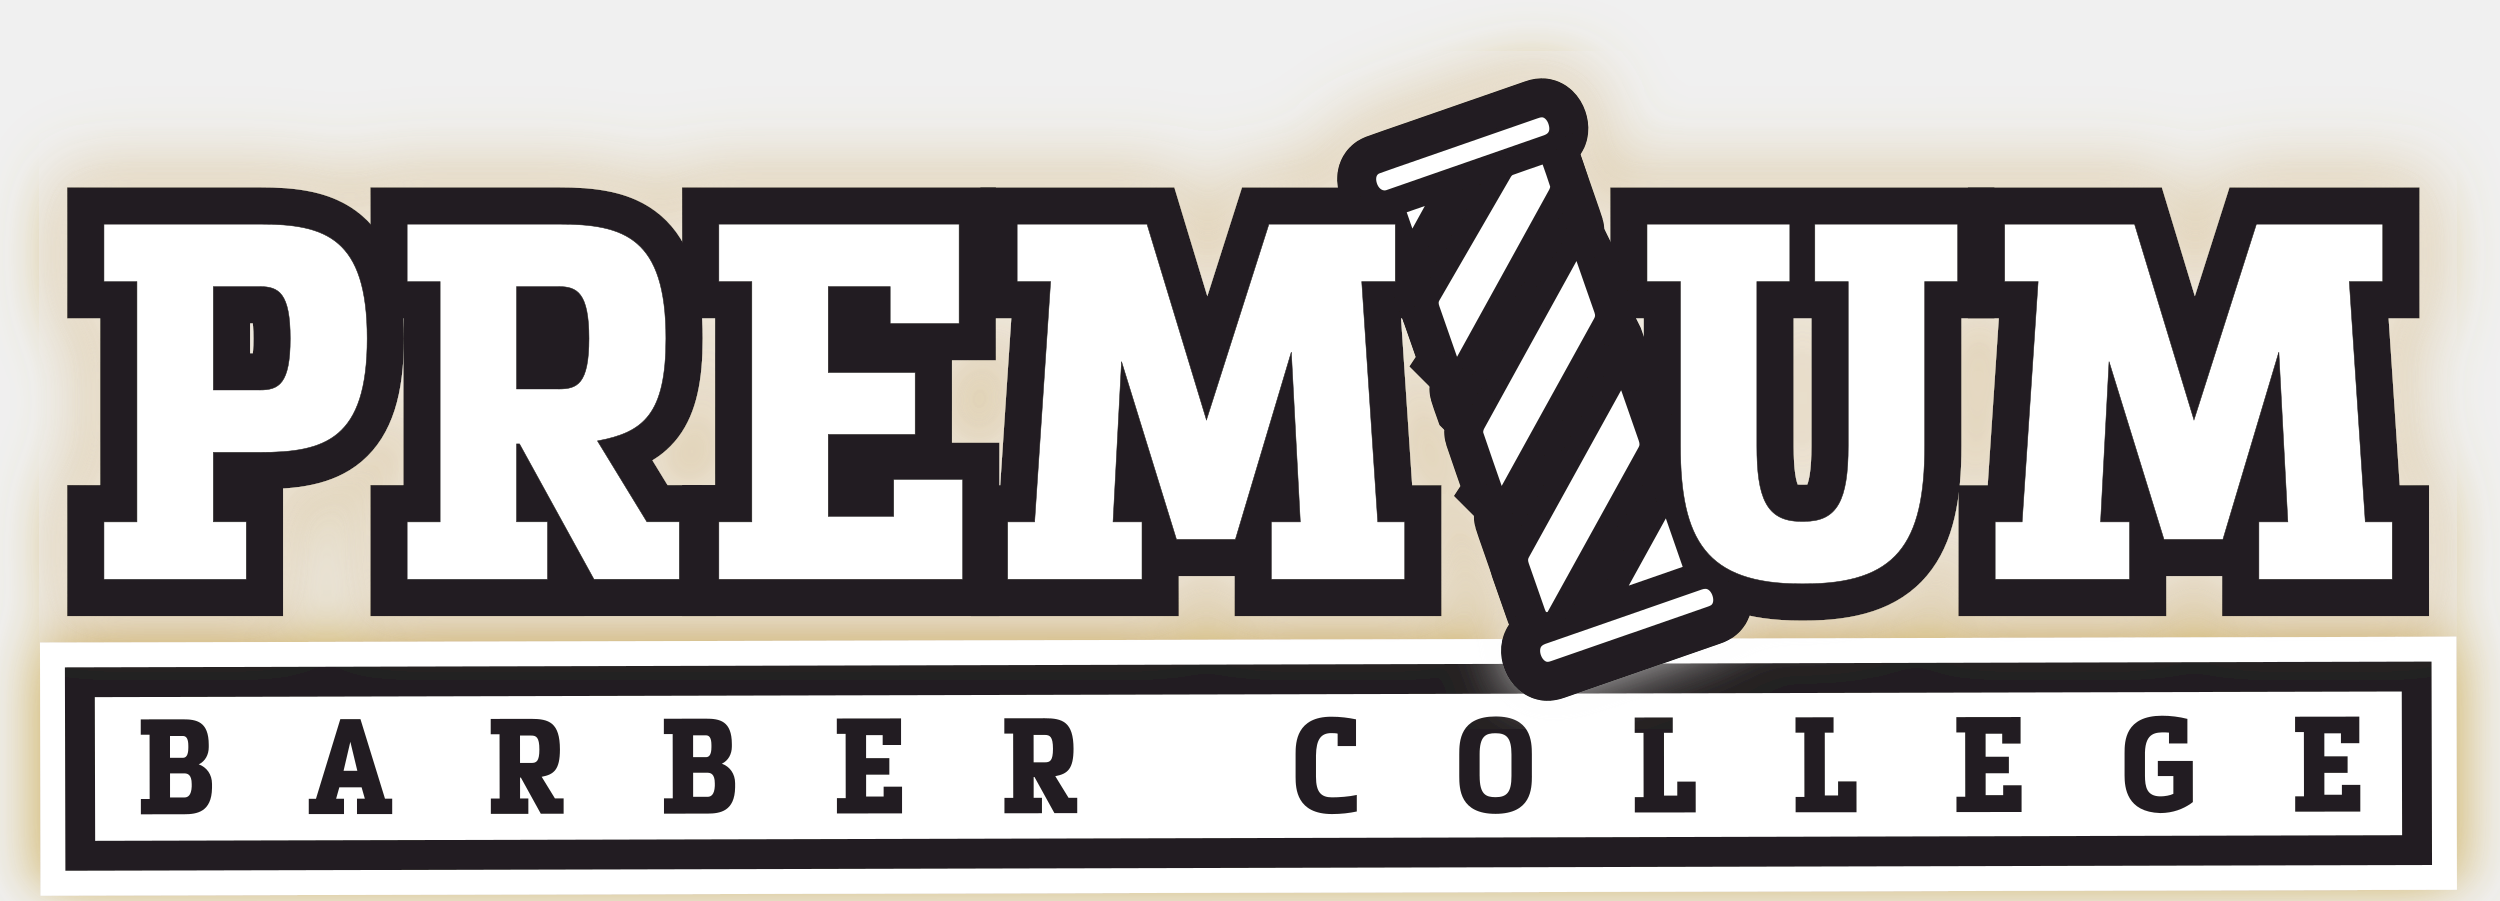
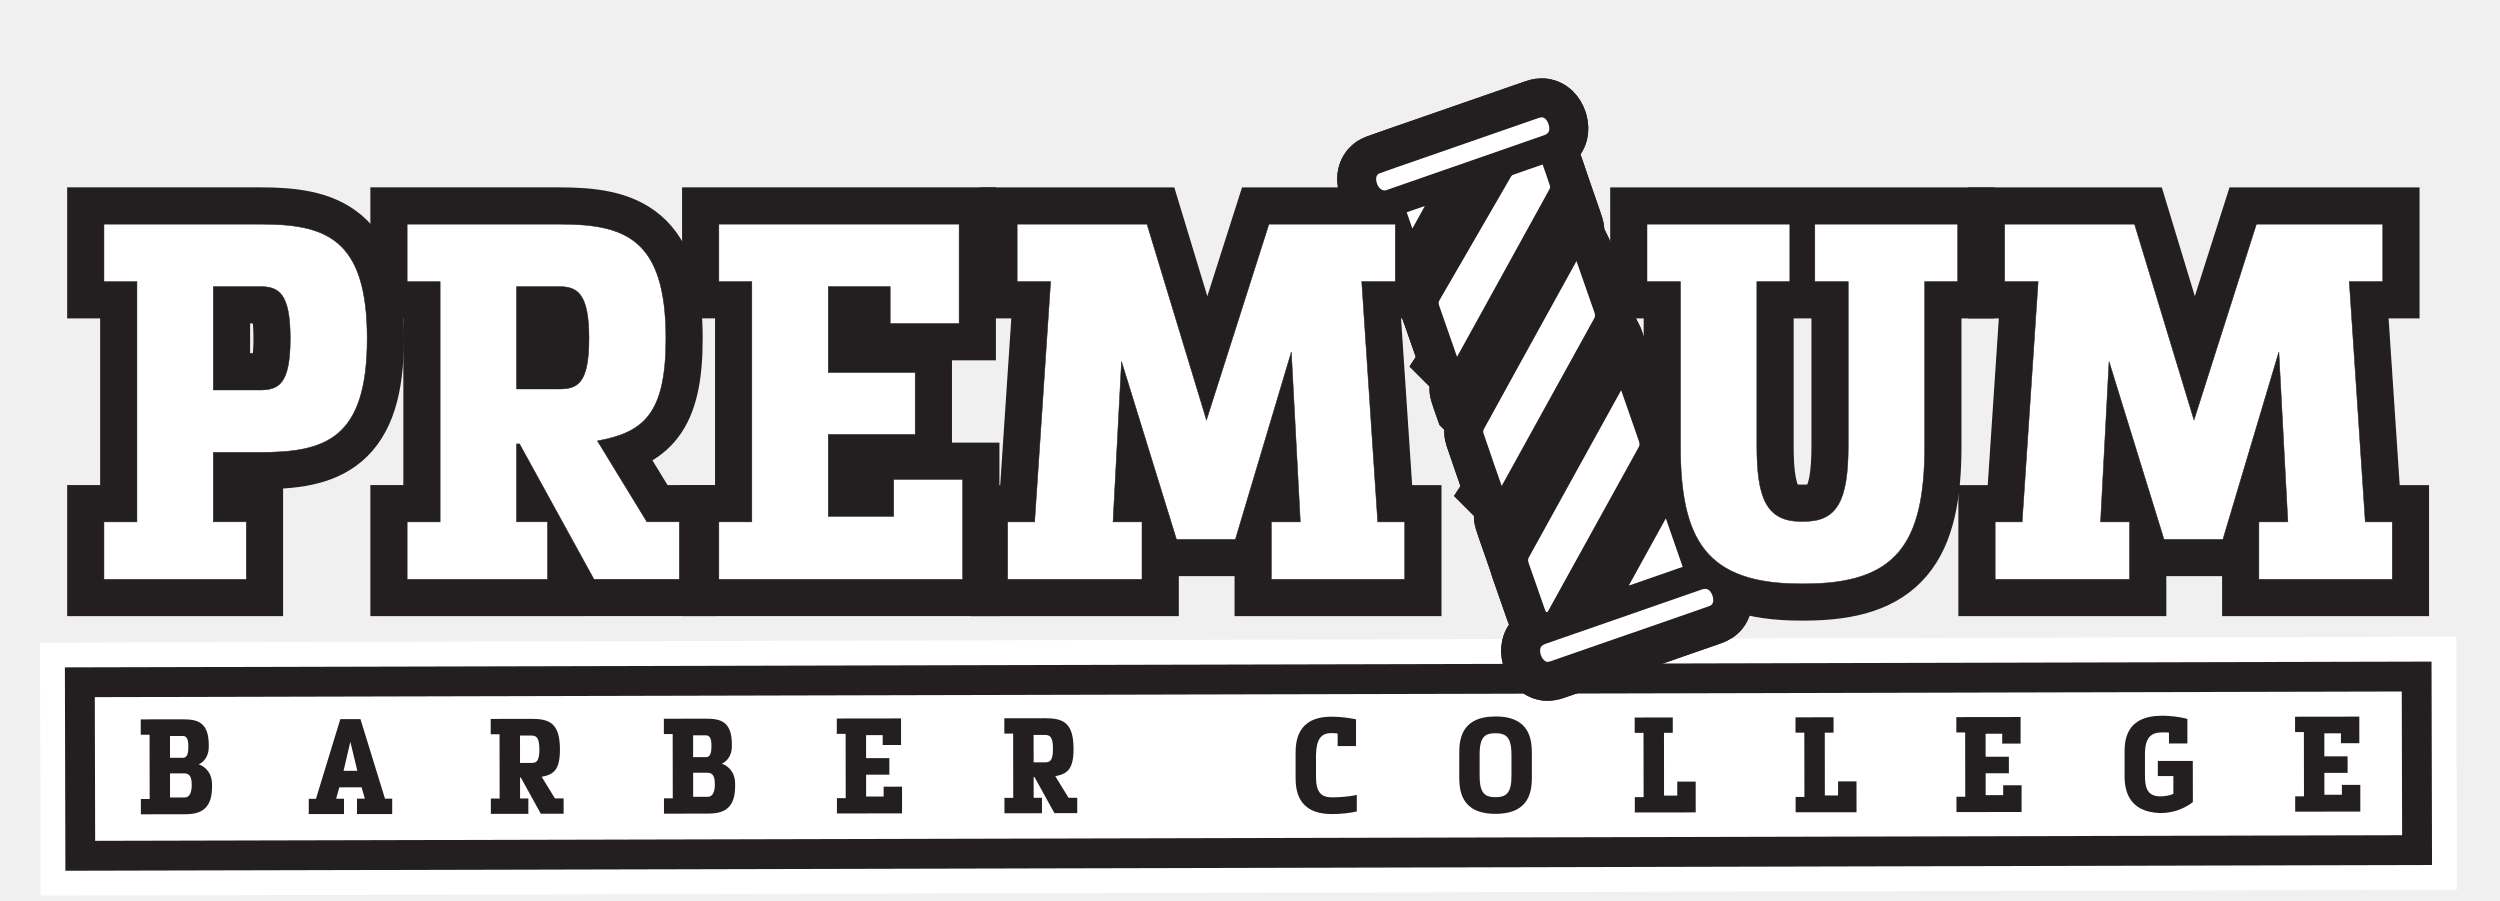
<svg xmlns="http://www.w3.org/2000/svg" id="Layer_1" version="1.1" viewBox="20 130 805 290">
  <defs>
    <style>
      .st0, .st1, .st2, .st3, .st4, .st5 {
        fill: none;
      }

      .st6 {
-         filter: url(#outer-glow-2);
      }

      .st7 {
-         filter: url(#outer-glow-1);
      }

      .st1 {
        stroke-width: 25.61px;
      }

      .st1, .st4 {
        stroke: #fff;
      }

      .st1, .st8, .st9, .st10, .st5 {
        stroke-miterlimit: 10;
      }

      .st11 {
        fill: #231f20;
      }

      .st12 {
        stroke-width: .16px;
      }

      .st12, .st13, .st2, .st3, .st8, .st9, .st10, .st5 {
        stroke: #231f20;
      }

      .st12, .st13, .st8, .st14, .st9, .st10 {
        fill: #fff;
      }

      .st13 {
        stroke-width: .17px;
      }

      .st2 {
        stroke-width: 24.48px;
      }

      .st2, .st3 {
        stroke-miterlimit: 3;
      }

      .st3 {
        stroke-width: 23.69px;
      }

      .st4 {
        stroke-width: 40.8px;
      }

      .st8 {
        stroke-width: 10px;
      }

      .st9 {
        stroke-width: 1.47px;
      }

      .st10 {
        stroke-width: 1.42px;
      }

      .st5 {
        stroke-width: 9.61px;
      }
    </style>
-     <filter id="outer-glow-1" x="2.64" y="116.4" width="838.56" height="332.16" filterUnits="userSpaceOnUse">
-       <feOffset dx="0" dy="0" />
-       <feGaussianBlur result="blur" stdDeviation="10" />
-       <feFlood flood-color="#caa849" flood-opacity="1" />
-       <feComposite in2="blur" operator="in" />
-       <feComposite in="SourceGraphic" />
-     </filter>
-     <filter id="outer-glow-2" x="32.86" y="146.46" width="778.05" height="217.98" filterUnits="userSpaceOnUse">
-       <feOffset dx="0" dy="0" />
-       <feGaussianBlur result="blur1" stdDeviation="8.53" />
-       <feFlood flood-color="#f9f9fa" flood-opacity=".75" />
-       <feComposite in2="blur1" operator="in" />
-       <feComposite in="SourceGraphic" />
-     </filter>
  </defs>
  <g>
    <g class="st7">
      <g>
        <rect class="st14" x="45.78" y="348.76" width="752.45" height="55.88" transform="translate(-.92 1.04) rotate(-.14)" />
        <rect class="st1" x="45.78" y="348.76" width="752.45" height="55.88" transform="translate(-.92 1.04) rotate(-.14)" />
        <rect class="st5" x="45.78" y="348.76" width="752.45" height="55.88" transform="translate(-.92 1.04) rotate(-.14)" />
      </g>
      <g>
        <path class="st11" d="M65.35,387.27h2.84s-.03-20.69-.03-20.69h-2.84s0-4.94,0-4.94l13.55-.02c4.39,0,8.34.68,8.35,8.2v.77c0,2.45-1.15,4.52-3.17,5.51h-.09c2.62.94,4.3,3.26,4.31,6.32v1.33c-.12,7.7-4.85,8.43-8.85,8.44l-14.06.02v-4.95ZM74.75,374.01h4.13c.86,0,1.76-.52,1.76-3.23v-.65c0-2.54-.82-3.14-1.77-3.14h-4.13s0,7.02,0,7.02ZM79.41,386.78c1.03,0,2.19-.6,2.32-3.49v-.82c0-3.18-1.42-3.44-2.46-3.44h-4.52s0,7.75,0,7.75h4.64Z" />
        <path class="st11" d="M134.95,392.13v-4.95s2.53,0,2.53,0l-1.04-3.65h-7.18s-1.03,3.67-1.03,3.67h2.54s0,4.94,0,4.94h-11.35s0-4.93,0-4.93h2.32s7.84-25.64,7.84-25.64h6.49s7.9,25.61,7.9,25.61h2.32s0,4.94,0,4.94h-11.35ZM135.06,378.19l-2.25-9.33-2.18,9.34h4.43Z" />
        <path class="st11" d="M190.13,387.11v4.95s-12.08.01-12.08.01v-4.95s2.83,0,2.83,0l-.03-20.69h-2.84s0-4.94,0-4.94l13.03-.02c5.68,0,9.25,1.15,9.26,9.84,0,6.54-1.93,8.09-5.88,8.82l4.27,6.96h2.8s0,4.94,0,4.94h-7.35s-6.42-11.64-6.42-11.64h-.26s0,6.71,0,6.71h2.67ZM191.06,375.67c1.59,0,2.62-.39,2.62-4.35,0-3.96-1.04-4.47-2.63-4.47h-3.61s.01,8.82.01,8.82h3.61Z" />
        <path class="st11" d="M233.79,387.06h2.84s-.03-20.69-.03-20.69h-2.84s0-4.94,0-4.94l13.55-.02c4.39,0,8.34.68,8.35,8.2v.77c0,2.45-1.15,4.52-3.17,5.51h-.09c2.62.94,4.3,3.26,4.31,6.32v1.33c-.12,7.7-4.85,8.43-8.85,8.44l-14.06.02v-4.95ZM243.19,373.8h4.13c.86,0,1.76-.52,1.76-3.23v-.65c0-2.54-.82-3.14-1.77-3.14h-4.13s0,7.02,0,7.02ZM247.85,386.57c1.03,0,2.19-.6,2.32-3.49v-.82c0-3.18-1.42-3.44-2.46-3.44h-4.52s0,7.75,0,7.75h4.64Z" />
        <path class="st11" d="M289.49,391.94v-4.95s2.83,0,2.83,0l-.03-20.69h-2.84s0-4.94,0-4.94l20.69-.03v8.56s-5.92,0-5.92,0v-3.18s-5.34,0-5.34,0v7.4s7.49,0,7.49,0v5.33s-7.48,0-7.48,0v7.05s5.64,0,5.64,0v-3.18s5.93,0,5.93,0v8.6s-20.98.03-20.98.03Z" />
        <path class="st11" d="M355.51,386.91v4.95s-12.08.01-12.08.01v-4.95s2.83,0,2.83,0l-.03-20.69h-2.84s0-4.94,0-4.94l13.03-.02c5.68,0,9.25,1.15,9.26,9.84,0,6.54-1.93,8.09-5.88,8.82l4.27,6.96h2.8s0,4.94,0,4.94h-7.35s-6.42-11.64-6.42-11.64h-.26s0,6.71,0,6.71h2.67ZM356.44,375.47c1.59,0,2.62-.39,2.62-4.35,0-3.96-1.04-4.47-2.63-4.47h-3.61s.01,8.82.01,8.82h3.61Z" />
        <path class="st11" d="M450.71,366.23c-.43-.13-1.29-.17-2.02-.17-3.31,0-4.86,1.98-4.94,7.15v6.97c.01,4.9,1.65,6.58,5.18,6.57,2.19,0,5.46-.22,7.96-.78v5.33c-2.4.52-5.02.82-7.95.83-11.4.01-11.75-8.11-11.76-11.94v-7.44c-.01-3.7.32-11.96,11.5-11.97,2.92,0,5.51.34,7.96.85v8.6s-5.92,0-5.92,0v-4Z" />
        <path class="st11" d="M513.27,379.83c0,4.21-.24,12.21-11.68,12.23s-11.71-7.94-11.71-12.16v-7.01c-.01-4.21.23-12.17,11.67-12.19,11.44-.01,11.71,7.99,11.71,12.2v6.92ZM496.45,379.9c0,5.89,1.99,6.79,5.13,6.79,3.61,0,5.12-1.55,5.11-6.84v-6.92c-.02-5.29-1.52-6.84-5.14-6.83-3.14,0-5.12.91-5.11,6.8v7.01Z" />
        <path class="st11" d="M555.82,386.19h4.26s0-4.52,0-4.52h5.93s.01,9.93.01,9.93l-19.61.02v-4.95s2.83,0,2.83,0l-.03-20.69h-2.84s0-4.94,0-4.94l12.26-.02v4.95s-2.83,0-2.83,0l.02,20.21Z" />
        <path class="st11" d="M607.6,386.13h4.26s0-4.52,0-4.52h5.93s.01,9.93.01,9.93l-19.61.02v-4.95s2.83,0,2.83,0l-.03-20.69h-2.84s0-4.94,0-4.94l12.26-.02v4.95s-2.83,0-2.83,0l.02,20.21Z" />
        <path class="st11" d="M649.98,391.49v-4.95s2.83,0,2.83,0l-.03-20.69h-2.84s0-4.94,0-4.94l20.69-.03v8.56s-5.92,0-5.92,0v-3.18s-5.34,0-5.34,0v7.4s7.49,0,7.49,0v5.33s-7.48,0-7.48,0v7.05s5.64,0,5.64,0v-3.18s5.93,0,5.93,0v8.6s-20.98.03-20.98.03Z" />
        <path class="st11" d="M718.42,365.91c-.3-.04-.82-.08-1.25-.08-2.84,0-6.32-.08-6.49,6.46v7.44c.01,3.66.58,6.71,5.01,6.7,1.33,0,3.14-.3,4.13-.82v-5.72s-5,0-5,0v-4.86s11.26-.01,11.26-.01l.02,13.25-.82.6c-2.28,1.55-5.5,2.93-9.67,2.94-10.84-.33-11.49-8.24-11.5-12.07v-7.22c-.01-3.91.23-12.04,12.06-12.06,2.71,0,5.51.34,8.17,1.02v7.91s-5.93,0-5.93,0v-3.48Z" />
        <path class="st11" d="M759.05,391.36v-4.95s2.83,0,2.83,0l-.03-20.69h-2.84s0-4.94,0-4.94l20.69-.03v8.56s-5.92,0-5.92,0v-3.18s-5.34,0-5.34,0v7.4s7.49,0,7.49,0v5.33s-7.48,0-7.48,0v7.05s5.64,0,5.64,0v-3.18s5.93,0,5.93,0v8.6s-20.98.03-20.98.03Z" />
      </g>
      <g class="st6">
        <g>
          <g>
            <g>
              <path class="st3" d="M99.31,298.04v18.5h-45.84v-18.5h10.62v-77.37h-10.62v-18.5h50.18c21.07,0,34.58,4.34,34.58,36.83s-13.51,36.67-34.58,36.67h-14.96v22.36h10.62ZM103.65,255.58c6.11,0,9.81-1.93,9.81-16.57s-3.7-16.73-9.81-16.73h-14.96v33.29h14.96Z" />
              <path class="st3" d="M196.3,298.04v18.5h-45.2v-18.5h10.62v-77.37h-10.62v-18.5h48.74c21.23,0,34.58,4.34,34.58,36.83,0,24.45-7.24,30.24-22.04,32.97l15.92,26.06h10.45v18.5h-27.5l-23.97-43.59h-.96v25.09h9.97ZM199.84,255.26c5.95,0,9.81-1.45,9.81-16.25s-3.86-16.73-9.81-16.73h-13.51v32.97h13.51Z" />
              <path class="st3" d="M251.47,316.54v-18.5h10.62v-77.37h-10.62v-18.5h77.37v32.01h-22.2v-11.9h-19.94v27.67h27.99v19.94h-27.99v26.38h21.07v-11.9h22.2v32.17h-78.49Z" />
              <path class="st3" d="M458.48,220.68l5.15,77.37h8.69v18.5h-42.95v-18.5h9.33l-2.89-54.69-18.01,60.32h-18.98l-17.69-57.26-2.73,51.63h9.33v18.5h-43.27v-18.5h8.69l5.15-77.37h-10.78v-18.5h41.82l19.14,63.05,20.11-63.05h40.69v18.5h-10.78Z" />
              <path class="st3" d="M604.37,220.68v-18.5h46v18.5h-10.62v52.92c0,31.85-9.33,44.39-38.76,44.39h-1.12c-30.56,0-38.76-14.15-38.76-44.39v-52.92h-10.78v-18.5h46v18.5h-10.62v52.92c0,16.41,2.89,24.29,14.15,24.29h1.12c10.62,0,14.15-6.76,14.15-24.29v-52.92h-10.78Z" />
              <path class="st3" d="M776.47,220.68l5.15,77.37h8.69v18.5h-42.95v-18.5h9.33l-2.9-54.69-18.01,60.32h-18.98l-17.69-57.26-2.73,51.63h9.33v18.5h-43.27v-18.5h8.69l5.15-77.37h-10.78v-18.5h41.82l19.14,63.05,20.1-63.05h40.69v18.5h-10.78Z" />
            </g>
            <g>
              <path class="st3" d="M503.36,288.11c.33-.51.53-.79.7-1.09,4.45-8.06,8.9-16.12,13.35-24.18,5.5-9.97,11-19.94,16.51-29.89.39-.71.6-1.35.18-2.53-1.98-5.56-3.9-11.15-5.84-16.73-.12-.35-.32-.67-.54-1.12-.28.46-.5.79-.69,1.14-6.11,11.08-12.23,22.16-18.34,33.24-3.81,6.91-7.63,13.81-11.42,20.76-.25.46-.5,1.3-.32,1.83,2.05,6.1,4.19,12.17,6.42,18.58ZM542.11,254c-.91,1.64-1.71,3.1-2.52,4.56-9.31,16.86-18.61,33.74-27.93,50.57-.44.79-.42,1.5-.04,2.58,1.74,4.89,3.41,9.8,5.14,14.7.09.25.2.5.31.74.38.8,1.53.89,1.96.12,0,0,0-.01,0-.02,9.75-17.65,19.49-35.32,29.26-52.96.47-.86.41-1.62.02-2.74-1.85-5.23-3.65-10.48-5.48-15.72-.19-.54-.41-1.07-.72-1.84ZM489.05,246.44c.28-.43.48-.7.65-1.01,5.28-9.56,10.55-19.13,15.83-28.69,4.64-8.41,9.29-16.82,13.91-25.25.24-.44.54-1.16.39-1.65-.79-2.54-1.71-5.05-2.61-7.63-.35.05-.59.05-.8.13-3.19,1.1-6.38,2.19-9.55,3.34-.41.15-.77.57-1.03,1.02-7.66,13.23-15.3,26.48-22.97,39.7-.42.72-.42,1.4-.06,2.43,1.89,5.34,3.73,10.7,5.6,16.05.17.48.39.94.65,1.57ZM489.89,176.11c-4.85,1.69-9.71,3.37-14.56,5.06-3.78,1.31-7.57,2.6-11.33,3.97-1.45.53-1.92,2.11-1.35,4,.57,1.9,2.01,3.07,3.54,2.86.27-.04.53-.14.79-.23,16.82-5.85,33.64-11.69,50.45-17.55.51-.18,1.01-.45,1.42-.85.83-.82.96-2.11.42-3.7-.52-1.54-1.63-2.61-2.76-2.6-.6,0-1.17.2-1.72.39-8.3,2.87-16.6,5.76-24.9,8.65ZM544.92,334.77c8.34-2.9,16.67-5.79,25.01-8.7.48-.17.97-.33,1.4-.61,1.01-.66,1.3-2.11.8-3.74-.49-1.6-1.59-2.75-2.81-2.83-.52-.03-1.04.07-1.52.23-16.82,5.83-33.65,11.68-50.46,17.54-.51.18-1.01.46-1.42.85-.83.79-.94,2.4-.35,3.88.58,1.48,1.73,2.49,2.84,2.42.55-.04,1.08-.22,1.6-.4,8.3-2.88,16.6-5.76,24.9-8.65ZM493.81,260.39c.31-.46.48-.66.6-.9,10.01-18.14,20.02-36.29,30.02-54.44.16-.3.38-.78.28-1.1-.51-1.65-1.11-3.28-1.76-5.16-.39.65-.62,1.02-.84,1.42-3.72,6.74-7.44,13.49-11.16,20.23-6.19,11.23-12.39,22.46-18.56,33.71-.19.35-.35.98-.23,1.42.44,1.52,1.01,3.01,1.64,4.81ZM537.36,240.14c-.35.55-.55.83-.72,1.15-2.1,3.81-4.2,7.63-6.3,11.44-7.84,14.21-15.69,28.42-23.52,42.65-.19.34-.46.85-.35,1.21.49,1.66,1.11,3.29,1.76,5.16.46-.77.8-1.29,1.1-1.84,5.32-9.64,10.64-19.28,15.95-28.93,4.48-8.14,8.97-16.27,13.44-24.44.21-.39.43-1.06.3-1.53-.42-1.52-1.01-3.02-1.65-4.85ZM556.55,295.19c-4.56,8.27-8.99,16.31-13.6,24.66,6.83-2.37,13.28-4.62,19.78-6.87-2.05-5.89-4.04-11.63-6.18-17.78ZM527.85,324.82c.07.12.14.25.22.37,1.58-.55,3.19-1.03,4.74-1.69.58-.25,1.12-.75,1.49-1.37,1.76-3.04,3.45-6.16,5.16-9.25,4.54-8.22,9.07-16.44,13.59-24.68.24-.44.53-1.14.39-1.65-.42-1.57-1.04-3.11-1.7-5.02-8.06,14.61-15.98,28.95-23.89,43.3ZM496.42,189.77c-.09-.13-.17-.27-.26-.4-2.1.73-4.21,1.44-6.29,2.21-.27.1-.5.41-.67.71-3.75,6.77-7.5,13.56-11.23,20.37-.19.35-.35.99-.22,1.44.46,1.57,1.05,3.12,1.73,5.06,5.75-9.97,11.35-19.67,16.95-29.38ZM474.64,205.34c1.92-3.49,3.7-6.72,5.67-10.29-2.99,1.04-5.61,1.95-8.25,2.87.85,2.44,1.64,4.72,2.58,7.42Z" />
              <path class="st3" d="M503.36,288.11c-2.23-6.41-4.36-12.48-6.42-18.58-.18-.53.07-1.37.32-1.83,3.79-6.94,7.61-13.84,11.42-20.76,6.11-11.08,12.22-22.16,18.34-33.24.2-.35.41-.68.69-1.14.22.45.42.77.54,1.12,1.95,5.58,3.86,11.16,5.84,16.73.42,1.18.21,1.82-.18,2.53-5.51,9.96-11.01,19.93-16.51,29.89-4.45,8.06-8.9,16.12-13.35,24.18-.17.31-.37.58-.7,1.09Z" />
              <path class="st3" d="M542.11,254c.3.77.53,1.3.72,1.84,1.83,5.24,3.63,10.49,5.48,15.72.39,1.12.46,1.88-.02,2.74-9.77,17.63-19.5,35.31-29.26,52.96,0,0,0,.01,0,.02-.43.77-1.58.68-1.96-.12-.11-.24-.22-.49-.31-.74-1.73-4.89-3.4-9.81-5.14-14.7-.38-1.08-.4-1.79.04-2.58,9.33-16.84,18.63-33.71,27.93-50.57.8-1.46,1.61-2.91,2.52-4.56Z" />
              <path class="st3" d="M489.05,246.44c-.26-.63-.48-1.09-.65-1.57-1.87-5.35-3.71-10.71-5.6-16.05-.36-1.03-.36-1.71.06-2.43,7.67-13.22,15.31-26.47,22.97-39.7.26-.45.62-.87,1.03-1.02,3.17-1.15,6.36-2.24,9.55-3.34.21-.07.45-.07.8-.13.9,2.58,1.82,5.09,2.61,7.63.15.48-.15,1.21-.39,1.65-4.62,8.43-9.27,16.84-13.91,25.25-5.28,9.56-10.55,19.13-15.83,28.69-.17.31-.37.58-.65,1.01Z" />
              <path class="st3" d="M489.89,176.11c8.3-2.88,16.6-5.77,24.9-8.65.55-.19,1.12-.39,1.72-.39,1.13-.01,2.24,1.06,2.76,2.6.53,1.59.41,2.88-.42,3.7-.41.4-.91.67-1.42.85-16.81,5.86-33.63,11.71-50.45,17.55-.26.09-.52.19-.79.23-1.52.21-2.97-.96-3.54-2.86-.57-1.9-.1-3.48,1.35-4,3.76-1.37,7.55-2.65,11.33-3.97,4.85-1.69,9.71-3.37,14.56-5.06Z" />
              <path class="st3" d="M544.92,334.77c-8.3,2.89-16.6,5.77-24.9,8.65-.52.18-1.04.37-1.6.4-1.11.08-2.26-.94-2.84-2.42-.59-1.48-.48-3.09.35-3.88.41-.39.91-.67,1.42-.85,16.81-5.86,33.64-11.71,50.46-17.54.48-.16.99-.26,1.52-.23,1.22.08,2.32,1.23,2.81,2.83.49,1.63.2,3.08-.8,3.74-.43.28-.92.44-1.4.61-8.33,2.9-16.67,5.8-25.01,8.7Z" />
              <path class="st3" d="M493.81,260.39c-.63-1.8-1.2-3.29-1.64-4.81-.13-.44.04-1.07.23-1.42,6.17-11.25,12.37-22.48,18.56-33.71,3.72-6.75,7.44-13.49,11.16-20.23.22-.39.45-.76.84-1.42.65,1.87,1.25,3.5,1.76,5.16.1.32-.12.8-.28,1.1-10,18.16-20.01,36.3-30.02,54.44-.13.23-.29.43-.6.9Z" />
              <path class="st3" d="M537.36,240.14c.64,1.84,1.22,3.33,1.65,4.85.13.47-.08,1.14-.3,1.53-4.46,8.16-8.95,16.3-13.44,24.44-5.32,9.65-10.63,19.29-15.95,28.93-.3.55-.64,1.07-1.1,1.84-.65-1.86-1.26-3.5-1.76-5.16-.11-.35.17-.87.35-1.21,7.83-14.22,15.68-28.43,23.52-42.65,2.1-3.81,4.2-7.63,6.3-11.44.17-.31.37-.59.72-1.15Z" />
              <path class="st3" d="M556.55,295.19c2.14,6.15,4.13,11.89,6.18,17.78-6.49,2.26-12.95,4.5-19.78,6.87,4.6-8.35,9.03-16.38,13.6-24.66Z" />
              <path class="st3" d="M496.42,189.77c-5.6,9.71-11.2,19.41-16.95,29.38-.68-1.94-1.27-3.49-1.73-5.06-.13-.44.03-1.08.22-1.44,3.73-6.81,7.47-13.59,11.23-20.37.17-.31.4-.61.67-.71,2.09-.77,4.19-1.48,6.29-2.21.09.13.17.27.26.4Z" />
              <path class="st3" d="M474.64,205.34c-.94-2.7-1.73-4.98-2.58-7.42,2.64-.92,5.26-1.83,8.25-2.87-1.96,3.56-3.74,6.8-5.67,10.29Z" />
            </g>
          </g>
          <g>
            <g>
              <path class="st12" d="M99.31,298.04v18.5h-45.84v-18.5h10.62v-77.37h-10.62v-18.5h50.18c21.07,0,34.58,4.34,34.58,36.83s-13.51,36.67-34.58,36.67h-14.96v22.36h10.62ZM103.65,255.58c6.11,0,9.81-1.93,9.81-16.57s-3.7-16.73-9.81-16.73h-14.96v33.29h14.96Z" />
              <path class="st12" d="M196.3,298.04v18.5h-45.2v-18.5h10.62v-77.37h-10.62v-18.5h48.74c21.23,0,34.58,4.34,34.58,36.83,0,24.45-7.24,30.24-22.04,32.97l15.92,26.06h10.45v18.5h-27.5l-23.97-43.59h-.96v25.09h9.97ZM199.84,255.26c5.95,0,9.81-1.45,9.81-16.25s-3.86-16.73-9.81-16.73h-13.51v32.97h13.51Z" />
              <path class="st12" d="M251.47,316.54v-18.5h10.62v-77.37h-10.62v-18.5h77.37v32.01h-22.2v-11.9h-19.94v27.67h27.99v19.94h-27.99v26.38h21.07v-11.9h22.2v32.17h-78.49Z" />
              <path class="st12" d="M458.48,220.68l5.15,77.37h8.69v18.5h-42.95v-18.5h9.33l-2.89-54.69-18.01,60.32h-18.98l-17.69-57.26-2.73,51.63h9.33v18.5h-43.27v-18.5h8.69l5.15-77.37h-10.78v-18.5h41.82l19.14,63.05,20.11-63.05h40.69v18.5h-10.78Z" />
              <path class="st12" d="M604.37,220.68v-18.5h46v18.5h-10.62v52.92c0,31.85-9.33,44.39-38.76,44.39h-1.12c-30.56,0-38.76-14.15-38.76-44.39v-52.92h-10.78v-18.5h46v18.5h-10.62v52.92c0,16.41,2.89,24.29,14.15,24.29h1.12c10.62,0,14.15-6.76,14.15-24.29v-52.92h-10.78Z" />
              <path class="st12" d="M776.47,220.68l5.15,77.37h8.69v18.5h-42.95v-18.5h9.33l-2.9-54.69-18.01,60.32h-18.98l-17.69-57.26-2.73,51.63h9.33v18.5h-43.27v-18.5h8.69l5.15-77.37h-10.78v-18.5h41.82l19.14,63.05,20.1-63.05h40.69v18.5h-10.78Z" />
            </g>
            <g>
              <path class="st11" d="M503.36,288.11c.33-.51.53-.79.7-1.09,4.45-8.06,8.9-16.12,13.35-24.18,5.5-9.97,11-19.94,16.51-29.89.39-.71.6-1.35.18-2.53-1.98-5.56-3.9-11.15-5.84-16.73-.12-.35-.32-.67-.54-1.12-.28.46-.5.79-.69,1.14-6.11,11.08-12.23,22.16-18.34,33.24-3.81,6.91-7.63,13.81-11.42,20.76-.25.46-.5,1.3-.32,1.83,2.05,6.1,4.19,12.17,6.42,18.58ZM542.11,254c-.91,1.64-1.71,3.1-2.52,4.56-9.31,16.86-18.61,33.74-27.93,50.57-.44.79-.42,1.5-.04,2.58,1.74,4.89,3.41,9.8,5.14,14.7.09.25.2.5.31.74.38.8,1.53.89,1.96.12,0,0,0-.01,0-.02,9.75-17.65,19.49-35.32,29.26-52.96.47-.86.41-1.62.02-2.74-1.85-5.23-3.65-10.48-5.48-15.72-.19-.54-.41-1.07-.72-1.84ZM489.05,246.44c.28-.43.48-.7.65-1.01,5.28-9.56,10.55-19.13,15.83-28.69,4.64-8.41,9.29-16.82,13.91-25.25.24-.44.54-1.16.39-1.65-.79-2.54-1.71-5.05-2.61-7.63-.35.05-.59.05-.8.13-3.19,1.1-6.38,2.19-9.55,3.34-.41.15-.77.57-1.03,1.02-7.66,13.23-15.3,26.48-22.97,39.7-.42.72-.42,1.4-.06,2.43,1.89,5.34,3.73,10.7,5.6,16.05.17.48.39.94.65,1.57ZM489.89,176.11c-4.85,1.69-9.71,3.37-14.56,5.06-3.78,1.31-7.57,2.6-11.33,3.97-1.45.53-1.92,2.11-1.35,4,.57,1.9,2.01,3.07,3.54,2.86.27-.04.53-.14.79-.23,16.82-5.85,33.64-11.69,50.45-17.55.51-.18,1.01-.45,1.42-.85.83-.82.96-2.11.42-3.7-.52-1.54-1.63-2.61-2.76-2.6-.6,0-1.17.2-1.72.39-8.3,2.87-16.6,5.76-24.9,8.65ZM544.92,334.77c8.34-2.9,16.67-5.79,25.01-8.7.48-.17.97-.33,1.4-.61,1.01-.66,1.3-2.11.8-3.74-.49-1.6-1.59-2.75-2.81-2.83-.52-.03-1.04.07-1.52.23-16.82,5.83-33.65,11.68-50.46,17.54-.51.18-1.01.46-1.42.85-.83.79-.94,2.4-.35,3.88.58,1.48,1.73,2.49,2.84,2.42.55-.04,1.08-.22,1.6-.4,8.3-2.88,16.6-5.76,24.9-8.65ZM493.81,260.39c.31-.46.48-.66.6-.9,10.01-18.14,20.02-36.29,30.02-54.44.16-.3.38-.78.28-1.1-.51-1.65-1.11-3.28-1.76-5.16-.39.65-.62,1.02-.84,1.42-3.72,6.74-7.44,13.49-11.16,20.23-6.19,11.23-12.39,22.46-18.56,33.71-.19.35-.35.98-.23,1.42.44,1.52,1.01,3.01,1.64,4.81ZM537.36,240.14c-.35.55-.55.83-.72,1.15-2.1,3.81-4.2,7.63-6.3,11.44-7.84,14.21-15.69,28.42-23.52,42.65-.19.34-.46.85-.35,1.21.49,1.66,1.11,3.29,1.76,5.16.46-.77.8-1.29,1.1-1.84,5.32-9.64,10.64-19.28,15.95-28.93,4.48-8.14,8.97-16.27,13.44-24.44.21-.39.43-1.06.3-1.53-.42-1.52-1.01-3.02-1.65-4.85ZM556.55,295.19c-4.56,8.27-8.99,16.31-13.6,24.66,6.83-2.37,13.28-4.62,19.78-6.87-2.05-5.89-4.04-11.63-6.18-17.78ZM527.85,324.82c.07.12.14.25.22.37,1.58-.55,3.19-1.03,4.74-1.69.58-.25,1.12-.75,1.49-1.37,1.76-3.04,3.45-6.16,5.16-9.25,4.54-8.22,9.07-16.44,13.59-24.68.24-.44.53-1.14.39-1.65-.42-1.57-1.04-3.11-1.7-5.02-8.06,14.61-15.98,28.95-23.89,43.3ZM496.42,189.77c-.09-.13-.17-.27-.26-.4-2.1.73-4.21,1.44-6.29,2.21-.27.1-.5.41-.67.71-3.75,6.77-7.5,13.56-11.23,20.37-.19.35-.35.99-.22,1.44.46,1.57,1.05,3.12,1.73,5.06,5.75-9.97,11.35-19.67,16.95-29.38ZM474.64,205.34c1.92-3.49,3.7-6.72,5.67-10.29-2.99,1.04-5.61,1.95-8.25,2.87.85,2.44,1.64,4.72,2.58,7.42Z" />
              <path class="st10" d="M503.36,288.11c-2.23-6.41-4.36-12.48-6.42-18.58-.18-.53.07-1.37.32-1.83,3.79-6.94,7.61-13.84,11.42-20.76,6.11-11.08,12.22-22.16,18.34-33.24.2-.35.41-.68.69-1.14.22.45.42.77.54,1.12,1.95,5.58,3.86,11.16,5.84,16.73.42,1.18.21,1.82-.18,2.53-5.51,9.96-11.01,19.93-16.51,29.89-4.45,8.06-8.9,16.12-13.35,24.18-.17.31-.37.58-.7,1.09Z" />
              <path class="st10" d="M542.11,254c.3.77.53,1.3.72,1.84,1.83,5.24,3.63,10.49,5.48,15.72.39,1.12.46,1.88-.02,2.74-9.77,17.63-19.5,35.31-29.26,52.96,0,0,0,.01,0,.02-.43.77-1.58.68-1.96-.12-.11-.24-.22-.49-.31-.74-1.73-4.89-3.4-9.81-5.14-14.7-.38-1.08-.4-1.79.04-2.58,9.33-16.84,18.63-33.71,27.93-50.57.8-1.46,1.61-2.91,2.52-4.56Z" />
              <path class="st10" d="M489.05,246.44c-.26-.63-.48-1.09-.65-1.57-1.87-5.35-3.71-10.71-5.6-16.05-.36-1.03-.36-1.71.06-2.43,7.67-13.22,15.31-26.47,22.97-39.7.26-.45.62-.87,1.03-1.02,3.17-1.15,6.36-2.24,9.55-3.34.21-.07.45-.07.8-.13.9,2.58,1.82,5.09,2.61,7.63.15.48-.15,1.21-.39,1.65-4.62,8.43-9.27,16.84-13.91,25.25-5.28,9.56-10.55,19.13-15.83,28.69-.17.31-.37.58-.65,1.01Z" />
              <path class="st10" d="M489.89,176.11c8.3-2.88,16.6-5.77,24.9-8.65.55-.19,1.12-.39,1.72-.39,1.13-.01,2.24,1.06,2.76,2.6.53,1.59.41,2.88-.42,3.7-.41.4-.91.67-1.42.85-16.81,5.86-33.63,11.71-50.45,17.55-.26.09-.52.19-.79.23-1.52.21-2.97-.96-3.54-2.86-.57-1.9-.1-3.48,1.35-4,3.76-1.37,7.55-2.65,11.33-3.97,4.85-1.69,9.71-3.37,14.56-5.06Z" />
              <path class="st10" d="M544.92,334.77c-8.3,2.89-16.6,5.77-24.9,8.65-.52.18-1.04.37-1.6.4-1.11.08-2.26-.94-2.84-2.42-.59-1.48-.48-3.09.35-3.88.41-.39.91-.67,1.42-.85,16.81-5.86,33.64-11.71,50.46-17.54.48-.16.99-.26,1.52-.23,1.22.08,2.32,1.23,2.81,2.83.49,1.63.2,3.08-.8,3.74-.43.28-.92.44-1.4.61-8.33,2.9-16.67,5.8-25.01,8.7Z" />
              <path class="st11" d="M493.81,260.39c-.63-1.8-1.2-3.29-1.64-4.81-.13-.44.04-1.07.23-1.42,6.17-11.25,12.37-22.48,18.56-33.71,3.72-6.75,7.44-13.49,11.16-20.23.22-.39.45-.76.84-1.42.65,1.87,1.25,3.5,1.76,5.16.1.32-.12.8-.28,1.1-10,18.16-20.01,36.3-30.02,54.44-.13.23-.29.43-.6.9Z" />
              <path class="st11" d="M537.36,240.14c.64,1.84,1.22,3.33,1.65,4.85.13.47-.08,1.14-.3,1.53-4.46,8.16-8.95,16.3-13.44,24.44-5.32,9.65-10.63,19.29-15.95,28.93-.3.55-.64,1.07-1.1,1.84-.65-1.86-1.26-3.5-1.76-5.16-.11-.35.17-.87.35-1.21,7.83-14.22,15.68-28.43,23.52-42.65,2.1-3.81,4.2-7.63,6.3-11.44.17-.31.37-.59.72-1.15Z" />
              <path class="st10" d="M556.55,295.19c2.14,6.15,4.13,11.89,6.18,17.78-6.49,2.26-12.95,4.5-19.78,6.87,4.6-8.35,9.03-16.38,13.6-24.66Z" />
              <path class="st11" d="M496.42,189.77c-5.6,9.71-11.2,19.41-16.95,29.38-.68-1.94-1.27-3.49-1.73-5.06-.13-.44.03-1.08.22-1.44,3.73-6.81,7.47-13.59,11.23-20.37.17-.31.4-.61.67-.71,2.09-.77,4.19-1.48,6.29-2.21.09.13.17.27.26.4Z" />
              <path class="st10" d="M474.64,205.34c-.94-2.7-1.73-4.98-2.58-7.42,2.64-.92,5.26-1.83,8.25-2.87-1.96,3.56-3.74,6.8-5.67,10.29Z" />
            </g>
          </g>
          <g>
            <g>
              <path class="st0" d="M99.31,298.04v18.5h-45.84v-18.5h10.62v-77.37h-10.62v-18.5h50.18c21.07,0,34.58,4.34,34.58,36.83s-13.51,36.67-34.58,36.67h-14.96v22.36h10.62ZM103.65,255.58c6.11,0,9.81-1.93,9.81-16.57s-3.7-16.73-9.81-16.73h-14.96v33.29h14.96Z" />
              <path class="st0" d="M196.3,298.04v18.5h-45.2v-18.5h10.62v-77.37h-10.62v-18.5h48.74c21.23,0,34.58,4.34,34.58,36.83,0,24.45-7.24,30.24-22.04,32.97l15.92,26.06h10.45v18.5h-27.5l-23.97-43.59h-.96v25.09h9.97ZM199.84,255.26c5.95,0,9.81-1.45,9.81-16.25s-3.86-16.73-9.81-16.73h-13.51v32.97h13.51Z" />
              <path class="st0" d="M251.47,316.54v-18.5h10.62v-77.37h-10.62v-18.5h77.37v32.01h-22.2v-11.9h-19.94v27.67h27.99v19.94h-27.99v26.38h21.07v-11.9h22.2v32.17h-78.49Z" />
              <path class="st0" d="M458.48,220.68l5.15,77.37h8.69v18.5h-42.95v-18.5h9.33l-2.89-54.69-18.01,60.32h-18.98l-17.69-57.26-2.73,51.63h9.33v18.5h-43.27v-18.5h8.69l5.15-77.37h-10.78v-18.5h41.82l19.14,63.05,20.11-63.05h40.69v18.5h-10.78Z" />
              <path class="st0" d="M604.37,220.68v-18.5h46v18.5h-10.62v52.92c0,31.85-9.33,44.39-38.76,44.39h-1.12c-30.56,0-38.76-14.15-38.76-44.39v-52.92h-10.78v-18.5h46v18.5h-10.62v52.92c0,16.41,2.89,24.29,14.15,24.29h1.12c10.62,0,14.15-6.76,14.15-24.29v-52.92h-10.78Z" />
              <path class="st0" d="M776.47,220.68l5.15,77.37h8.69v18.5h-42.95v-18.5h9.33l-2.9-54.69-18.01,60.32h-18.98l-17.69-57.26-2.73,51.63h9.33v18.5h-43.27v-18.5h8.69l5.15-77.37h-10.78v-18.5h41.82l19.14,63.05,20.1-63.05h40.69v18.5h-10.78Z" />
            </g>
            <g>
              <path class="st0" d="M503.36,288.11c.33-.51.53-.79.7-1.09,4.45-8.06,8.9-16.12,13.35-24.18,5.5-9.97,11-19.94,16.51-29.89.39-.71.6-1.35.18-2.53-1.98-5.56-3.9-11.15-5.84-16.73-.12-.35-.32-.67-.54-1.12-.28.46-.5.79-.69,1.14-6.11,11.08-12.23,22.16-18.34,33.24-3.81,6.91-7.63,13.81-11.42,20.76-.25.46-.5,1.3-.32,1.83,2.05,6.1,4.19,12.17,6.42,18.58ZM542.11,254c-.91,1.64-1.71,3.1-2.52,4.56-9.31,16.86-18.61,33.74-27.93,50.57-.44.79-.42,1.5-.04,2.58,1.74,4.89,3.41,9.8,5.14,14.7.09.25.2.5.31.74.38.8,1.53.89,1.96.12,0,0,0-.01,0-.02,9.75-17.65,19.49-35.32,29.26-52.96.47-.86.41-1.62.02-2.74-1.85-5.23-3.65-10.48-5.48-15.72-.19-.54-.41-1.07-.72-1.84ZM489.05,246.44c.28-.43.48-.7.65-1.01,5.28-9.56,10.55-19.13,15.83-28.69,4.64-8.41,9.29-16.82,13.91-25.25.24-.44.54-1.16.39-1.65-.79-2.54-1.71-5.05-2.61-7.63-.35.05-.59.05-.8.13-3.19,1.1-6.38,2.19-9.55,3.34-.41.15-.77.57-1.03,1.02-7.66,13.23-15.3,26.48-22.97,39.7-.42.72-.42,1.4-.06,2.43,1.89,5.34,3.73,10.7,5.6,16.05.17.48.39.94.65,1.57ZM489.89,176.11c-4.85,1.69-9.71,3.37-14.56,5.06-3.78,1.31-7.57,2.6-11.33,3.97-1.45.53-1.92,2.11-1.35,4,.57,1.9,2.01,3.07,3.54,2.86.27-.04.53-.14.79-.23,16.82-5.85,33.64-11.69,50.45-17.55.51-.18,1.01-.45,1.42-.85.83-.82.96-2.11.42-3.7-.52-1.54-1.63-2.61-2.76-2.6-.6,0-1.17.2-1.72.39-8.3,2.87-16.6,5.76-24.9,8.65ZM544.92,334.77c8.34-2.9,16.67-5.79,25.01-8.7.48-.17.97-.33,1.4-.61,1.01-.66,1.3-2.11.8-3.74-.49-1.6-1.59-2.75-2.81-2.83-.52-.03-1.04.07-1.52.23-16.82,5.83-33.65,11.68-50.46,17.54-.51.18-1.01.46-1.42.85-.83.79-.94,2.4-.35,3.88.58,1.48,1.73,2.49,2.84,2.42.55-.04,1.08-.22,1.6-.4,8.3-2.88,16.6-5.76,24.9-8.65ZM493.81,260.39c.31-.46.48-.66.6-.9,10.01-18.14,20.02-36.29,30.02-54.44.16-.3.38-.78.28-1.1-.51-1.65-1.11-3.28-1.76-5.16-.39.65-.62,1.02-.84,1.42-3.72,6.74-7.44,13.49-11.16,20.23-6.19,11.23-12.39,22.46-18.56,33.71-.19.35-.35.98-.23,1.42.44,1.52,1.01,3.01,1.64,4.81ZM537.36,240.14c-.35.55-.55.83-.72,1.15-2.1,3.81-4.2,7.63-6.3,11.44-7.84,14.21-15.69,28.42-23.52,42.65-.19.34-.46.85-.35,1.21.49,1.66,1.11,3.29,1.76,5.16.46-.77.8-1.29,1.1-1.84,5.32-9.64,10.64-19.28,15.95-28.93,4.48-8.14,8.97-16.27,13.44-24.44.21-.39.43-1.06.3-1.53-.42-1.52-1.01-3.02-1.65-4.85ZM556.55,295.19c-4.56,8.27-8.99,16.31-13.6,24.66,6.83-2.37,13.28-4.62,19.78-6.87-2.05-5.89-4.04-11.63-6.18-17.78ZM527.85,324.82c.07.12.14.25.22.37,1.58-.55,3.19-1.03,4.74-1.69.58-.25,1.12-.75,1.49-1.37,1.76-3.04,3.45-6.16,5.16-9.25,4.54-8.22,9.07-16.44,13.59-24.68.24-.44.53-1.14.39-1.65-.42-1.57-1.04-3.11-1.7-5.02-8.06,14.61-15.98,28.95-23.89,43.3ZM496.42,189.77c-.09-.13-.17-.27-.26-.4-2.1.73-4.21,1.44-6.29,2.21-.27.1-.5.41-.67.71-3.75,6.77-7.5,13.56-11.23,20.37-.19.35-.35.99-.22,1.44.46,1.57,1.05,3.12,1.73,5.06,5.75-9.97,11.35-19.67,16.95-29.38ZM474.64,205.34c1.92-3.49,3.7-6.72,5.67-10.29-2.99,1.04-5.61,1.95-8.25,2.87.85,2.44,1.64,4.72,2.58,7.42Z" />
              <path class="st0" d="M503.36,288.11c-2.23-6.41-4.36-12.48-6.42-18.58-.18-.53.07-1.37.32-1.83,3.79-6.94,7.61-13.84,11.42-20.76,6.11-11.08,12.22-22.16,18.34-33.24.2-.35.41-.68.69-1.14.22.45.42.77.54,1.12,1.95,5.58,3.86,11.16,5.84,16.73.42,1.18.21,1.82-.18,2.53-5.51,9.96-11.01,19.93-16.51,29.89-4.45,8.06-8.9,16.12-13.35,24.18-.17.31-.37.58-.7,1.09Z" />
              <path class="st0" d="M542.11,254c.3.77.53,1.3.72,1.84,1.83,5.24,3.63,10.49,5.48,15.72.39,1.12.46,1.88-.02,2.74-9.77,17.63-19.5,35.31-29.26,52.96,0,0,0,.01,0,.02-.43.77-1.58.68-1.96-.12-.11-.24-.22-.49-.31-.74-1.73-4.89-3.4-9.81-5.14-14.7-.38-1.08-.4-1.79.04-2.58,9.33-16.84,18.63-33.71,27.93-50.57.8-1.46,1.61-2.91,2.52-4.56Z" />
              <path class="st0" d="M489.05,246.44c-.26-.63-.48-1.09-.65-1.57-1.87-5.35-3.71-10.71-5.6-16.05-.36-1.03-.36-1.71.06-2.43,7.67-13.22,15.31-26.47,22.97-39.7.26-.45.62-.87,1.03-1.02,3.17-1.15,6.36-2.24,9.55-3.34.21-.07.45-.07.8-.13.9,2.58,1.82,5.09,2.61,7.63.15.48-.15,1.21-.39,1.65-4.62,8.43-9.27,16.84-13.91,25.25-5.28,9.56-10.55,19.13-15.83,28.69-.17.31-.37.58-.65,1.01Z" />
              <path class="st0" d="M489.89,176.11c8.3-2.88,16.6-5.77,24.9-8.65.55-.19,1.12-.39,1.72-.39,1.13-.01,2.24,1.06,2.76,2.6.53,1.59.41,2.88-.42,3.7-.41.4-.91.67-1.42.85-16.81,5.86-33.63,11.71-50.45,17.55-.26.09-.52.19-.79.23-1.52.21-2.97-.96-3.54-2.86-.57-1.9-.1-3.48,1.35-4,3.76-1.37,7.55-2.65,11.33-3.97,4.85-1.69,9.71-3.37,14.56-5.06Z" />
              <path class="st0" d="M544.92,334.77c-8.3,2.89-16.6,5.77-24.9,8.65-.52.18-1.04.37-1.6.4-1.11.08-2.26-.94-2.84-2.42-.59-1.48-.48-3.09.35-3.88.41-.39.91-.67,1.42-.85,16.81-5.86,33.64-11.71,50.46-17.54.48-.16.99-.26,1.52-.23,1.22.08,2.32,1.23,2.81,2.83.49,1.63.2,3.08-.8,3.74-.43.28-.92.44-1.4.61-8.33,2.9-16.67,5.8-25.01,8.7Z" />
              <path class="st0" d="M493.81,260.39c-.63-1.8-1.2-3.29-1.64-4.81-.13-.44.04-1.07.23-1.42,6.17-11.25,12.37-22.48,18.56-33.71,3.72-6.75,7.44-13.49,11.16-20.23.22-.39.45-.76.84-1.42.65,1.87,1.25,3.5,1.76,5.16.1.32-.12.8-.28,1.1-10,18.16-20.01,36.3-30.02,54.44-.13.23-.29.43-.6.9Z" />
              <path class="st0" d="M537.36,240.14c.64,1.84,1.22,3.33,1.65,4.85.13.47-.08,1.14-.3,1.53-4.46,8.16-8.95,16.3-13.44,24.44-5.32,9.65-10.63,19.29-15.95,28.93-.3.55-.64,1.07-1.1,1.84-.65-1.86-1.26-3.5-1.76-5.16-.11-.35.17-.87.35-1.21,7.83-14.22,15.68-28.43,23.52-42.65,2.1-3.81,4.2-7.63,6.3-11.44.17-.31.37-.59.72-1.15Z" />
              <path class="st0" d="M556.55,295.19c2.14,6.15,4.13,11.89,6.18,17.78-6.49,2.26-12.95,4.5-19.78,6.87,4.6-8.35,9.03-16.38,13.6-24.66Z" />
              <path class="st0" d="M496.42,189.77c-5.6,9.71-11.2,19.41-16.95,29.38-.68-1.94-1.27-3.49-1.73-5.06-.13-.44.03-1.08.22-1.44,3.73-6.81,7.47-13.59,11.23-20.37.17-.31.4-.61.67-.71,2.09-.77,4.19-1.48,6.29-2.21.09.13.17.27.26.4Z" />
              <path class="st0" d="M474.64,205.34c-.94-2.7-1.73-4.98-2.58-7.42,2.64-.92,5.26-1.83,8.25-2.87-1.96,3.56-3.74,6.8-5.67,10.29Z" />
            </g>
          </g>
        </g>
      </g>
    </g>
  </g>
</svg>
